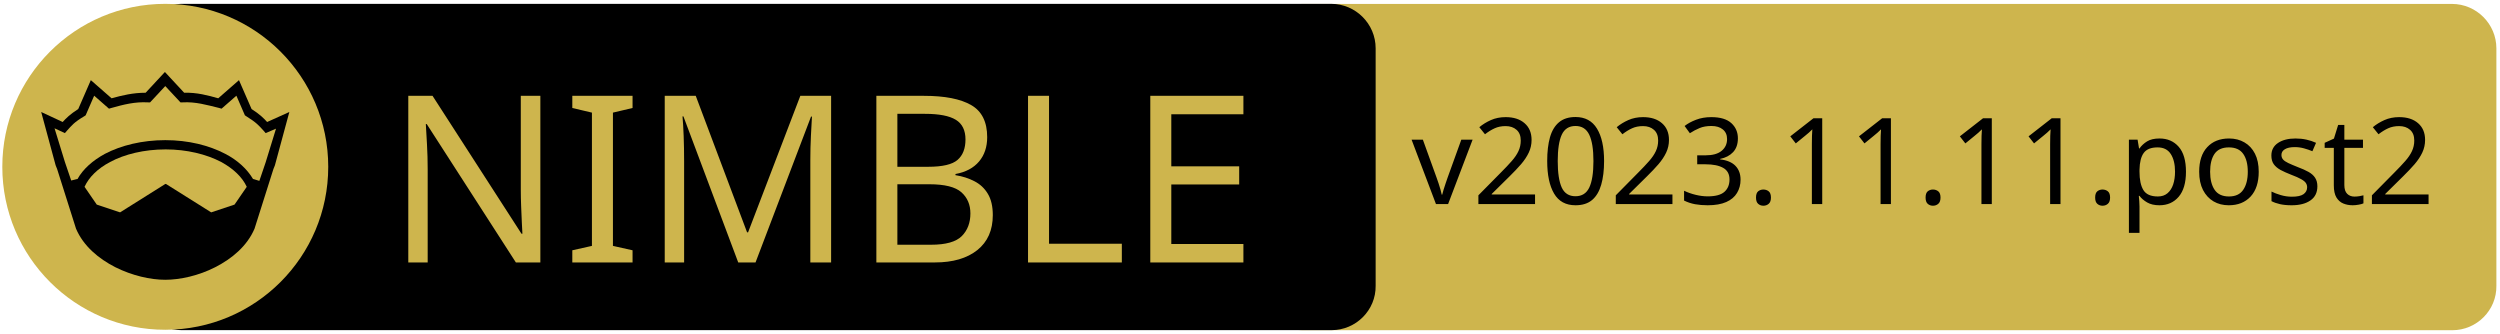
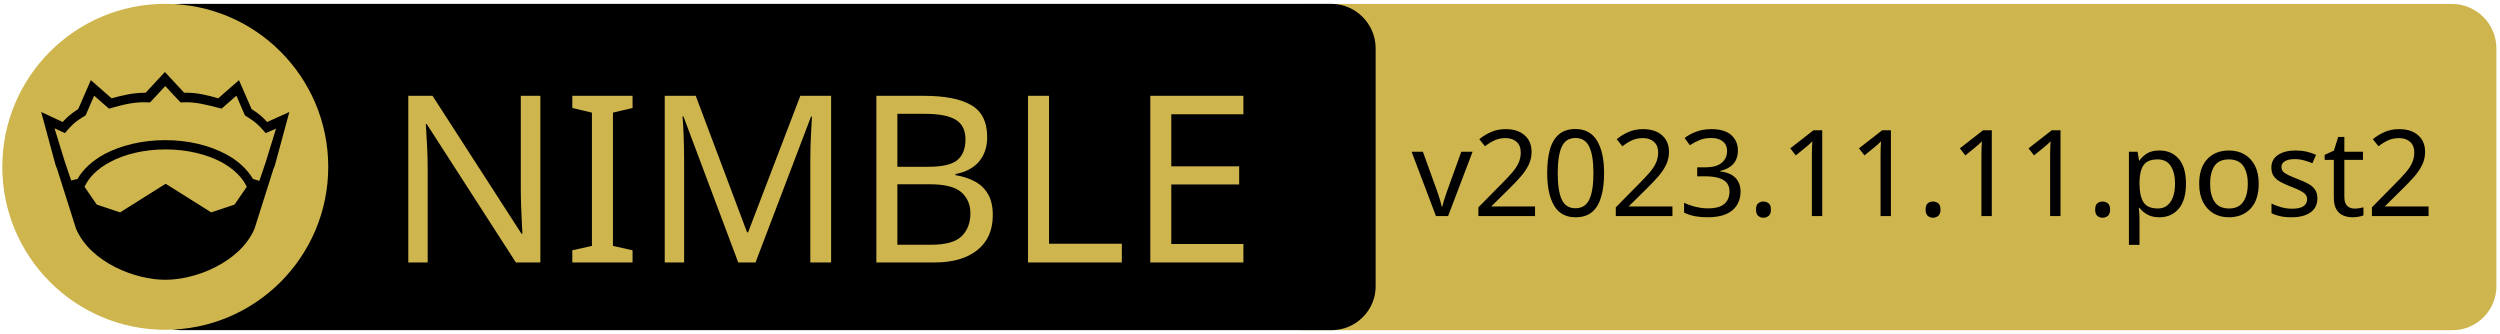
<svg xmlns="http://www.w3.org/2000/svg" xmlns:xlink="http://www.w3.org/1999/xlink" width="675" height="90" xml:space="preserve" version="1.1">
  <a xlink:href="https://github.com/amkrajewski/nimble-badge">
    <g>
      <path fill="#CEB54D" id="svg_15" d="m662.123,89.159l-310.5,0c-6.6,0 -12,-5.4 -12,-12l0,-64.1c0,-6.6 5.4,-12 12,-12l310.4,0c6.6,0 12,5.4 12,12l0,64.1c0.1,6.6 -5.3,12 -11.9,12z" />
      <path id="svg_1" d="m359.524,89.139l-310.5,0c-6.6,0 -12,-5.4 -12,-12l0,-64.1c0,-6.6 5.4,-12 12,-12l310.4,0c6.6,0 12,5.4 12,12l0,64.1c0.1,6.6 -5.3,12 -11.9,12z" />
      <rect id="svg_2" fill="none" height="45.9" width="315.3" class="st0" y="24.539" x="60.224" />
      <circle id="svg_4" fill="#CEB54D" r="44" cy="45.039" cx="44.624" class="st1" />
      <g id="XMLID_4_">
        <path id="svg_5" d="m78.124,30.239l-3.9,14.4l-0.4,1l-5.1,16.1c0,0 0,0 0,0c-2,4.7 -6.1,8.1 -10.6,10.4c-4.5,2.3 -9.5,3.4 -13.5,3.4c-4,0 -8.9,-1.1 -13.5,-3.4c-4.5,-2.3 -8.6,-5.7 -10.6,-10.4c0,0 0,0 0,0l-5.1,-16.1l-0.4,-1l-3.9,-14.4l5.8,2.7c0.9,-1 2,-2.1 4.2,-3.5l3.4,-7.8l5.6,4.9c2.9,-0.8 5.8,-1.5 9.2,-1.5l5.2,-5.6l5.2,5.6c3.4,-0.1 6.4,0.7 9.2,1.5l5.6,-4.9l3.4,7.8c2.2,1.4 3.3,2.5 4.2,3.5l6,-2.7z" />
        <g id="XMLID_6_">
          <g id="svg_6">
            <path id="svg_7" fill="#CEB54D" d="m66.624,50.439l-3.3,4.8l-6.3,2.1l-12.1,-7.6c-0.1,-0.1 -0.3,-0.1 -0.4,0l-12.1,7.6l-6.3,-2.1l-3.3,-4.8c1.2,-2.6 3.5,-4.9 6.9,-6.7c3.9,-2.1 9.2,-3.4 15,-3.4c5.7,0 11,1.3 15,3.4c3.3,1.8 5.7,4.1 6.9,6.7z" class="st1" />
          </g>
          <g id="svg_8" />
        </g>
        <g id="XMLID_5_">
          <g id="svg_9">
            <path id="svg_10" fill="#CEB54D" d="m74.524,34.739l-2.8,9.1l-1.7,5l-1.6,-0.5c0,0 -0.1,0 -0.1,0c-1.6,-2.7 -4.2,-5.1 -7.5,-6.8c-4.4,-2.3 -10,-3.7 -16.2,-3.7c-6.2,0 -11.9,1.4 -16.3,3.7c-3.3,1.8 -5.9,4.1 -7.4,6.8c0,0 -0.1,0 -0.1,0l-1.6,0.4l-1.7,-5l-2.8,-9.1l2.8,1.3l0.6,-0.7c1.2,-1.3 1.8,-2.2 4.7,-3.9l0.3,-0.2l2.3,-5.3l4,3.5l0.7,-0.2c3.2,-0.9 6.3,-1.7 9.8,-1.5l0.6,0l4.1,-4.4l4.1,4.4l0.6,0c3.5,-0.2 6.5,0.7 9.8,1.5l0.7,0.2l4,-3.5l2.3,5.3l0.3,0.2c2.9,1.8 3.5,2.6 4.7,3.9l0.6,0.7l2.8,-1.2z" class="st1" />
          </g>
          <g id="svg_11" />
        </g>
      </g>
      <text x="-442" y="-350.021" id="svg_16" font-size="63px" font-family="'PT Sans Caption'" fill="#CEB54D" class="st1 st2 st3" transform="matrix(1 0 0 1 546.13 420.879)">NIMBLE</text>
-       <text x="-165" y="-365.787" id="svg_17" font-size="32.426px" font-family="'PT Sans Caption'" fill="#000000" class="st1 st2 st3" transform="matrix(1 0 0 1 546.13 420.879)">v2023.11.11.post2</text>
+       <text x="-165" y="-362.544" id="svg_17" font-size="32.426px" font-family="'PT Sans Caption'" fill="#000000" class="st1 st2 st3" transform="matrix(1 0 0 1 546.13 420.879)">v2023.11.11.post2</text>
    </g>
  </a>
</svg>
